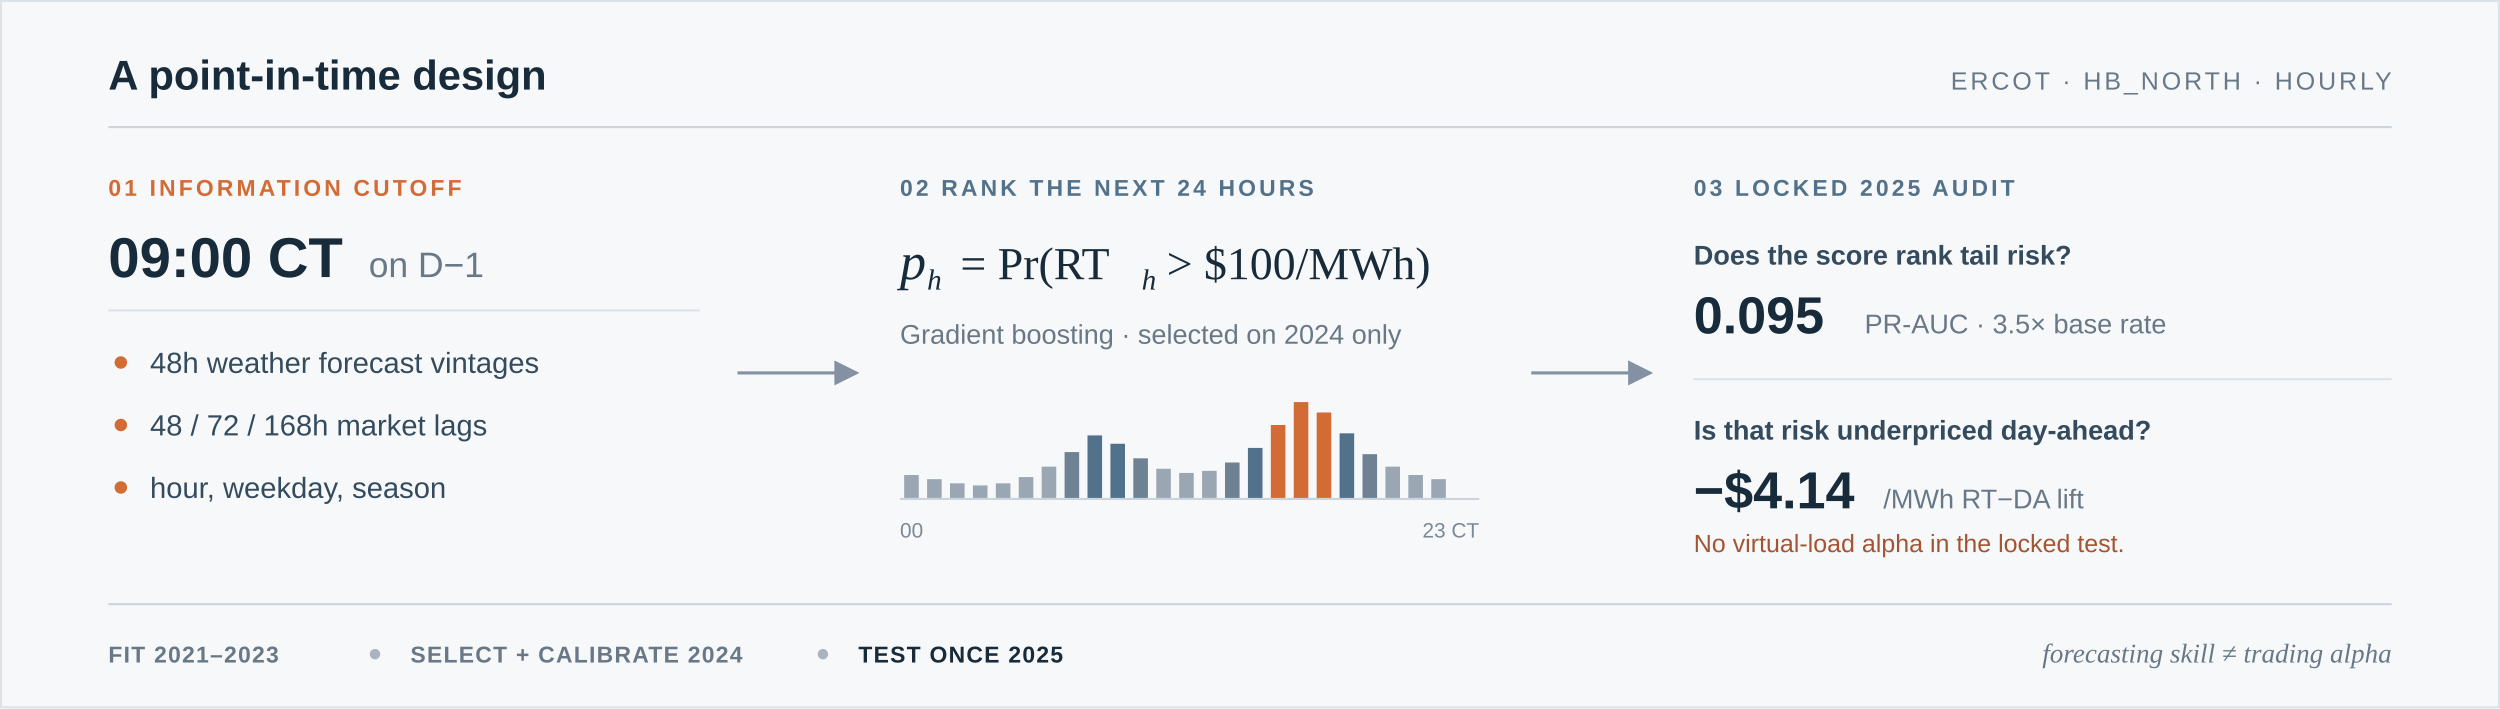
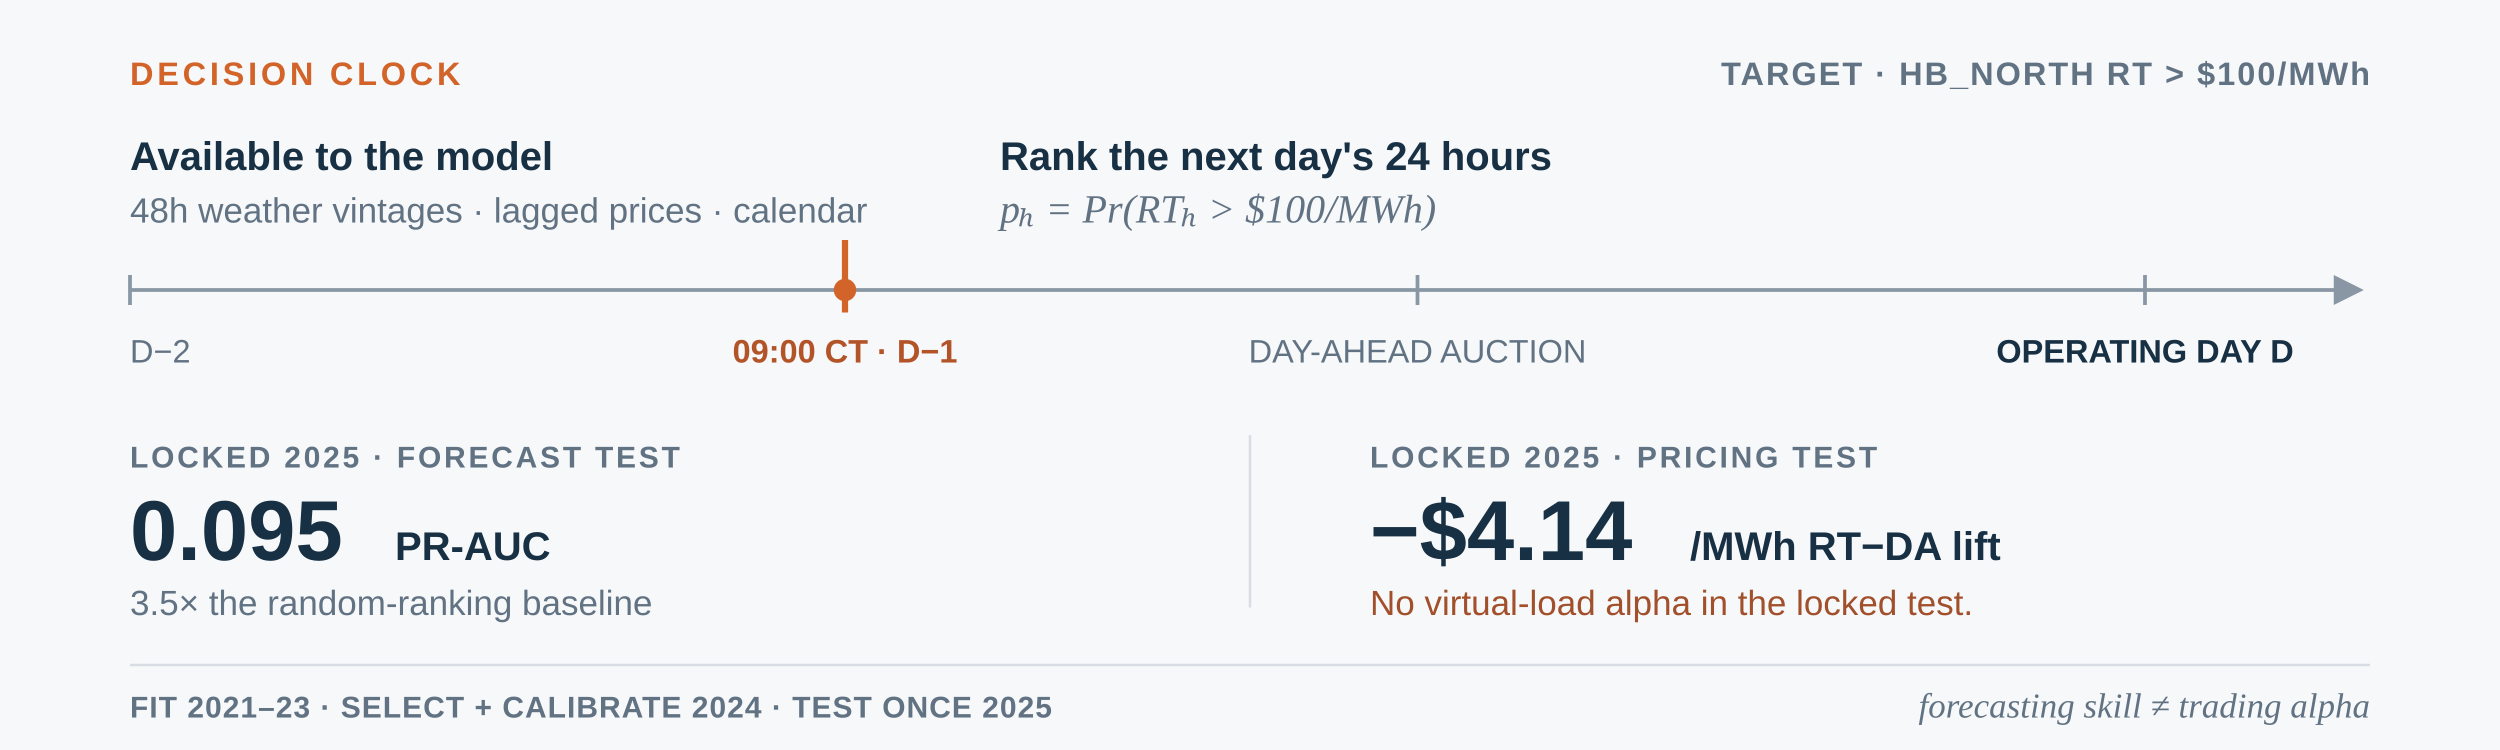
- <svg xmlns="http://www.w3.org/2000/svg" width="1200" height="340" viewBox="0 0 1200 340" role="img" aria-labelledby="title desc">
+ <svg xmlns="http://www.w3.org/2000/svg" width="1000" height="300" viewBox="0 0 1000 300" role="img" aria-labelledby="title desc">
  <defs>
-     <marker id="arrow" markerWidth="8" markerHeight="8" refX="7" refY="4" orient="auto">
-       <path d="M0 0L8 4L0 8Z" fill="#8391A2" />
+     <marker id="timeline-arrow" markerWidth="8" markerHeight="8" refX="7" refY="4" orient="auto">
+       <path d="M0 0L8 4L0 8Z" fill="#8997A5" />
    </marker>
  </defs>
-   <rect width="1200" height="340" fill="#F7F8FA" />
-   <rect x="0.5" y="0.5" width="1199" height="339" fill="none" stroke="#DDE2E8" />
-   <text x="52" y="43" fill="#172B3A" font-family="-apple-system, BlinkMacSystemFont, 'Segoe UI', Arial, sans-serif" font-size="20" font-weight="600">A point-in-time design</text>
-   <text x="1148" y="43" text-anchor="end" fill="#687887" font-family="-apple-system, BlinkMacSystemFont, 'Segoe UI', Arial, sans-serif" font-size="12" letter-spacing="1.4">ERCOT · HB_NORTH · HOURLY</text>
-   <line x1="52" y1="61" x2="1148" y2="61" stroke="#CBD3DC" />
-   <text x="52" y="94" fill="#D36B35" font-family="-apple-system, BlinkMacSystemFont, 'Segoe UI', Arial, sans-serif" font-size="11" font-weight="700" letter-spacing="1.5">01  INFORMATION CUTOFF</text>
-   <text x="52" y="133" fill="#172B3A" font-family="-apple-system, BlinkMacSystemFont, 'Segoe UI', Arial, sans-serif" font-size="27" font-weight="600">09:00 CT</text>
-   <text x="177" y="133" fill="#687887" font-family="-apple-system, BlinkMacSystemFont, 'Segoe UI', Arial, sans-serif" font-size="17">on D−1</text>
-   <line x1="52" y1="149" x2="336" y2="149" stroke="#DDE2E8" />
-   <circle cx="58" cy="174" r="3" fill="#D36B35" />
-   <text x="72" y="179" fill="#344B5E" font-family="-apple-system, BlinkMacSystemFont, 'Segoe UI', Arial, sans-serif" font-size="14">48h weather forecast vintages</text>
-   <circle cx="58" cy="204" r="3" fill="#D36B35" />
-   <text x="72" y="209" fill="#344B5E" font-family="-apple-system, BlinkMacSystemFont, 'Segoe UI', Arial, sans-serif" font-size="14">48 / 72 / 168h market lags</text>
-   <circle cx="58" cy="234" r="3" fill="#D36B35" />
-   <text x="72" y="239" fill="#344B5E" font-family="-apple-system, BlinkMacSystemFont, 'Segoe UI', Arial, sans-serif" font-size="14">hour, weekday, season</text>
-   <path d="M354 179H411" fill="none" stroke="#8391A2" stroke-width="1.5" marker-end="url(#arrow)" />
-   <text x="432" y="94" fill="#52718A" font-family="-apple-system, BlinkMacSystemFont, 'Segoe UI', Arial, sans-serif" font-size="11" font-weight="700" letter-spacing="1.5">02  RANK THE NEXT 24 HOURS</text>
-   <text x="432" y="134" fill="#172B3A" font-family="Georgia, 'Times New Roman', serif" font-size="25" font-style="italic">p</text>
-   <text x="445" y="139" fill="#172B3A" font-family="Georgia, 'Times New Roman', serif" font-size="14" font-style="italic">h</text>
-   <text x="461" y="134" fill="#172B3A" font-family="Georgia, 'Times New Roman', serif" font-size="22">= Pr(RT</text>
-   <text x="548" y="139" fill="#172B3A" font-family="Georgia, 'Times New Roman', serif" font-size="14" font-style="italic">h</text>
-   <text x="560" y="134" fill="#172B3A" font-family="Georgia, 'Times New Roman', serif" font-size="22"> &gt; $100/MWh)</text>
-   <text x="432" y="165" fill="#687887" font-family="-apple-system, BlinkMacSystemFont, 'Segoe UI', Arial, sans-serif" font-size="13">Gradient boosting · selected on 2024 only</text>
-   <g transform="translate(432 190)">
-     <line x1="0" y1="49.5" x2="278" y2="49.5" stroke="#CBD3DC" />
-     <rect x="2" y="38" width="7" height="11" fill="#9AA7B3" />
-     <rect x="13" y="40" width="7" height="9" fill="#9AA7B3" />
-     <rect x="24" y="42" width="7" height="7" fill="#9AA7B3" />
-     <rect x="35" y="43" width="7" height="6" fill="#9AA7B3" />
-     <rect x="46" y="42" width="7" height="7" fill="#9AA7B3" />
-     <rect x="57" y="39" width="7" height="10" fill="#9AA7B3" />
-     <rect x="68" y="34" width="7" height="15" fill="#9AA7B3" />
-     <rect x="79" y="27" width="7" height="22" fill="#6E8293" />
-     <rect x="90" y="19" width="7" height="30" fill="#52718A" />
-     <rect x="101" y="23" width="7" height="26" fill="#52718A" />
-     <rect x="112" y="30" width="7" height="19" fill="#6E8293" />
-     <rect x="123" y="35" width="7" height="14" fill="#9AA7B3" />
-     <rect x="134" y="37" width="7" height="12" fill="#9AA7B3" />
-     <rect x="145" y="36" width="7" height="13" fill="#9AA7B3" />
-     <rect x="156" y="32" width="7" height="17" fill="#6E8293" />
-     <rect x="167" y="25" width="7" height="24" fill="#52718A" />
-     <rect x="178" y="14" width="7" height="35" fill="#D36B35" />
-     <rect x="189" y="3" width="7" height="46" fill="#D36B35" />
-     <rect x="200" y="8" width="7" height="41" fill="#D36B35" />
-     <rect x="211" y="18" width="7" height="31" fill="#52718A" />
-     <rect x="222" y="28" width="7" height="21" fill="#6E8293" />
-     <rect x="233" y="34" width="7" height="15" fill="#9AA7B3" />
-     <rect x="244" y="38" width="7" height="11" fill="#9AA7B3" />
-     <rect x="255" y="40" width="7" height="9" fill="#9AA7B3" />
-     <text x="0" y="68" fill="#7C8995" font-family="-apple-system, BlinkMacSystemFont, 'Segoe UI', Arial, sans-serif" font-size="10">00</text>
-     <text x="278" y="68" text-anchor="end" fill="#7C8995" font-family="-apple-system, BlinkMacSystemFont, 'Segoe UI', Arial, sans-serif" font-size="10">23 CT</text>
-   </g>
-   <path d="M735 179H792" fill="none" stroke="#8391A2" stroke-width="1.5" marker-end="url(#arrow)" />
-   <text x="813" y="94" fill="#52718A" font-family="-apple-system, BlinkMacSystemFont, 'Segoe UI', Arial, sans-serif" font-size="11" font-weight="700" letter-spacing="1.5">03  LOCKED 2025 AUDIT</text>
-   <text x="813" y="127" fill="#344B5E" font-family="-apple-system, BlinkMacSystemFont, 'Segoe UI', Arial, sans-serif" font-size="13" font-weight="600">Does the score rank tail risk?</text>
-   <text x="813" y="160" fill="#172B3A" font-family="-apple-system, BlinkMacSystemFont, 'Segoe UI', Arial, sans-serif" font-size="25" font-weight="600">0.095</text>
-   <text x="895" y="160" fill="#687887" font-family="-apple-system, BlinkMacSystemFont, 'Segoe UI', Arial, sans-serif" font-size="13">PR-AUC · 3.5× base rate</text>
-   <line x1="813" y1="182" x2="1148" y2="182" stroke="#DDE2E8" />
-   <text x="813" y="211" fill="#344B5E" font-family="-apple-system, BlinkMacSystemFont, 'Segoe UI', Arial, sans-serif" font-size="13" font-weight="600">Is that risk underpriced day-ahead?</text>
-   <text x="813" y="244" fill="#172B3A" font-family="-apple-system, BlinkMacSystemFont, 'Segoe UI', Arial, sans-serif" font-size="25" font-weight="600">−$4.14</text>
-   <text x="904" y="244" fill="#687887" font-family="-apple-system, BlinkMacSystemFont, 'Segoe UI', Arial, sans-serif" font-size="13">/MWh RT−DA lift</text>
-   <text x="813" y="265" fill="#A35432" font-family="-apple-system, BlinkMacSystemFont, 'Segoe UI', Arial, sans-serif" font-size="12">No virtual-load alpha in the locked test.</text>
-   <line x1="52" y1="290" x2="1148" y2="290" stroke="#CBD3DC" />
-   <text x="52" y="318" fill="#687887" font-family="-apple-system, BlinkMacSystemFont, 'Segoe UI', Arial, sans-serif" font-size="11" font-weight="600" letter-spacing="0.6">FIT  2021–2023</text>
-   <circle cx="180" cy="314" r="2.5" fill="#AAB4BF" />
-   <text x="197" y="318" fill="#687887" font-family="-apple-system, BlinkMacSystemFont, 'Segoe UI', Arial, sans-serif" font-size="11" font-weight="600" letter-spacing="0.6">SELECT + CALIBRATE  2024</text>
-   <circle cx="395" cy="314" r="2.5" fill="#AAB4BF" />
-   <text x="412" y="318" fill="#172B3A" font-family="-apple-system, BlinkMacSystemFont, 'Segoe UI', Arial, sans-serif" font-size="11" font-weight="700" letter-spacing="0.6">TEST ONCE  2025</text>
-   <text x="1148" y="318" text-anchor="end" fill="#687887" font-family="Georgia, 'Times New Roman', serif" font-size="13" font-style="italic">forecasting skill ≠ trading alpha</text>
+   <rect width="1000" height="300" fill="#F7F8FA" />
+   <text x="52" y="34" fill="#D2642A" font-family="-apple-system, BlinkMacSystemFont, 'Segoe UI', Arial, sans-serif" font-size="13" font-weight="700" letter-spacing="1.5">DECISION CLOCK</text>
+   <text x="948" y="34" text-anchor="end" fill="#617283" font-family="-apple-system, BlinkMacSystemFont, 'Segoe UI', Arial, sans-serif" font-size="13" font-weight="600" letter-spacing="0.8">TARGET · HB_NORTH RT &gt; $100/MWh</text>
+   <text x="52" y="68" fill="#183044" font-family="-apple-system, BlinkMacSystemFont, 'Segoe UI', Arial, sans-serif" font-size="16" font-weight="650">Available to the model</text>
+   <text x="52" y="89" fill="#617283" font-family="-apple-system, BlinkMacSystemFont, 'Segoe UI', Arial, sans-serif" font-size="14">48h weather vintages · lagged prices · calendar</text>
+   <text x="400" y="68" fill="#183044" font-family="-apple-system, BlinkMacSystemFont, 'Segoe UI', Arial, sans-serif" font-size="16" font-weight="650">Rank the next day's 24 hours</text>
+   <text x="400" y="89" fill="#617283" font-family="Georgia, 'Times New Roman', serif" font-size="16" font-style="italic">pₕ = Pr(RTₕ &gt; $100/MWh)</text>
+   <line x1="52" y1="116" x2="944" y2="116" stroke="#8997A5" stroke-width="1.5" marker-end="url(#timeline-arrow)" />
+   <line x1="52" y1="110" x2="52" y2="122" stroke="#8997A5" stroke-width="1.5" />
+   <line x1="338" y1="96" x2="338" y2="125" stroke="#D2642A" stroke-width="2.5" />
+   <circle cx="338" cy="116" r="4.5" fill="#D2642A" />
+   <line x1="567" y1="110" x2="567" y2="122" stroke="#8997A5" stroke-width="1.5" />
+   <line x1="858" y1="110" x2="858" y2="122" stroke="#8997A5" stroke-width="1.5" />
+   <text x="52" y="145" fill="#617283" font-family="-apple-system, BlinkMacSystemFont, 'Segoe UI', Arial, sans-serif" font-size="13">D−2</text>
+   <text x="338" y="145" text-anchor="middle" fill="#B35328" font-family="-apple-system, BlinkMacSystemFont, 'Segoe UI', Arial, sans-serif" font-size="13" font-weight="700">09:00 CT · D−1</text>
+   <text x="567" y="145" text-anchor="middle" fill="#617283" font-family="-apple-system, BlinkMacSystemFont, 'Segoe UI', Arial, sans-serif" font-size="13">DAY-AHEAD AUCTION</text>
+   <text x="858" y="145" text-anchor="middle" fill="#183044" font-family="-apple-system, BlinkMacSystemFont, 'Segoe UI', Arial, sans-serif" font-size="13" font-weight="700">OPERATING DAY D</text>
+   <line x1="500" y1="174" x2="500" y2="243" stroke="#D7DDE3" />
+   <text x="52" y="187" fill="#617283" font-family="-apple-system, BlinkMacSystemFont, 'Segoe UI', Arial, sans-serif" font-size="12" font-weight="700" letter-spacing="1.1">LOCKED 2025 · FORECAST TEST</text>
+   <text x="52" y="224" fill="#183044" font-family="-apple-system, BlinkMacSystemFont, 'Segoe UI', Arial, sans-serif" font-size="34" font-weight="650">0.095</text>
+   <text x="158" y="224" fill="#183044" font-family="-apple-system, BlinkMacSystemFont, 'Segoe UI', Arial, sans-serif" font-size="16" font-weight="650">PR-AUC</text>
+   <text x="52" y="246" fill="#617283" font-family="-apple-system, BlinkMacSystemFont, 'Segoe UI', Arial, sans-serif" font-size="14">3.5× the random-ranking baseline</text>
+   <text x="548" y="187" fill="#617283" font-family="-apple-system, BlinkMacSystemFont, 'Segoe UI', Arial, sans-serif" font-size="12" font-weight="700" letter-spacing="1.1">LOCKED 2025 · PRICING TEST</text>
+   <text x="548" y="224" fill="#183044" font-family="-apple-system, BlinkMacSystemFont, 'Segoe UI', Arial, sans-serif" font-size="34" font-weight="650">−$4.14</text>
+   <text x="676" y="224" fill="#183044" font-family="-apple-system, BlinkMacSystemFont, 'Segoe UI', Arial, sans-serif" font-size="16" font-weight="650">/MWh RT−DA lift</text>
+   <text x="548" y="246" fill="#A24F2B" font-family="-apple-system, BlinkMacSystemFont, 'Segoe UI', Arial, sans-serif" font-size="14">No virtual-load alpha in the locked test.</text>
+   <line x1="52" y1="266" x2="948" y2="266" stroke="#D7DDE3" />
+   <text x="52" y="287" fill="#617283" font-family="-apple-system, BlinkMacSystemFont, 'Segoe UI', Arial, sans-serif" font-size="12" font-weight="650" letter-spacing="0.4">FIT 2021–23   ·   SELECT + CALIBRATE 2024   ·   TEST ONCE 2025</text>
+   <text x="948" y="287" text-anchor="end" fill="#617283" font-family="Georgia, 'Times New Roman', serif" font-size="14" font-style="italic">forecasting skill ≠ trading alpha</text>
</svg>
